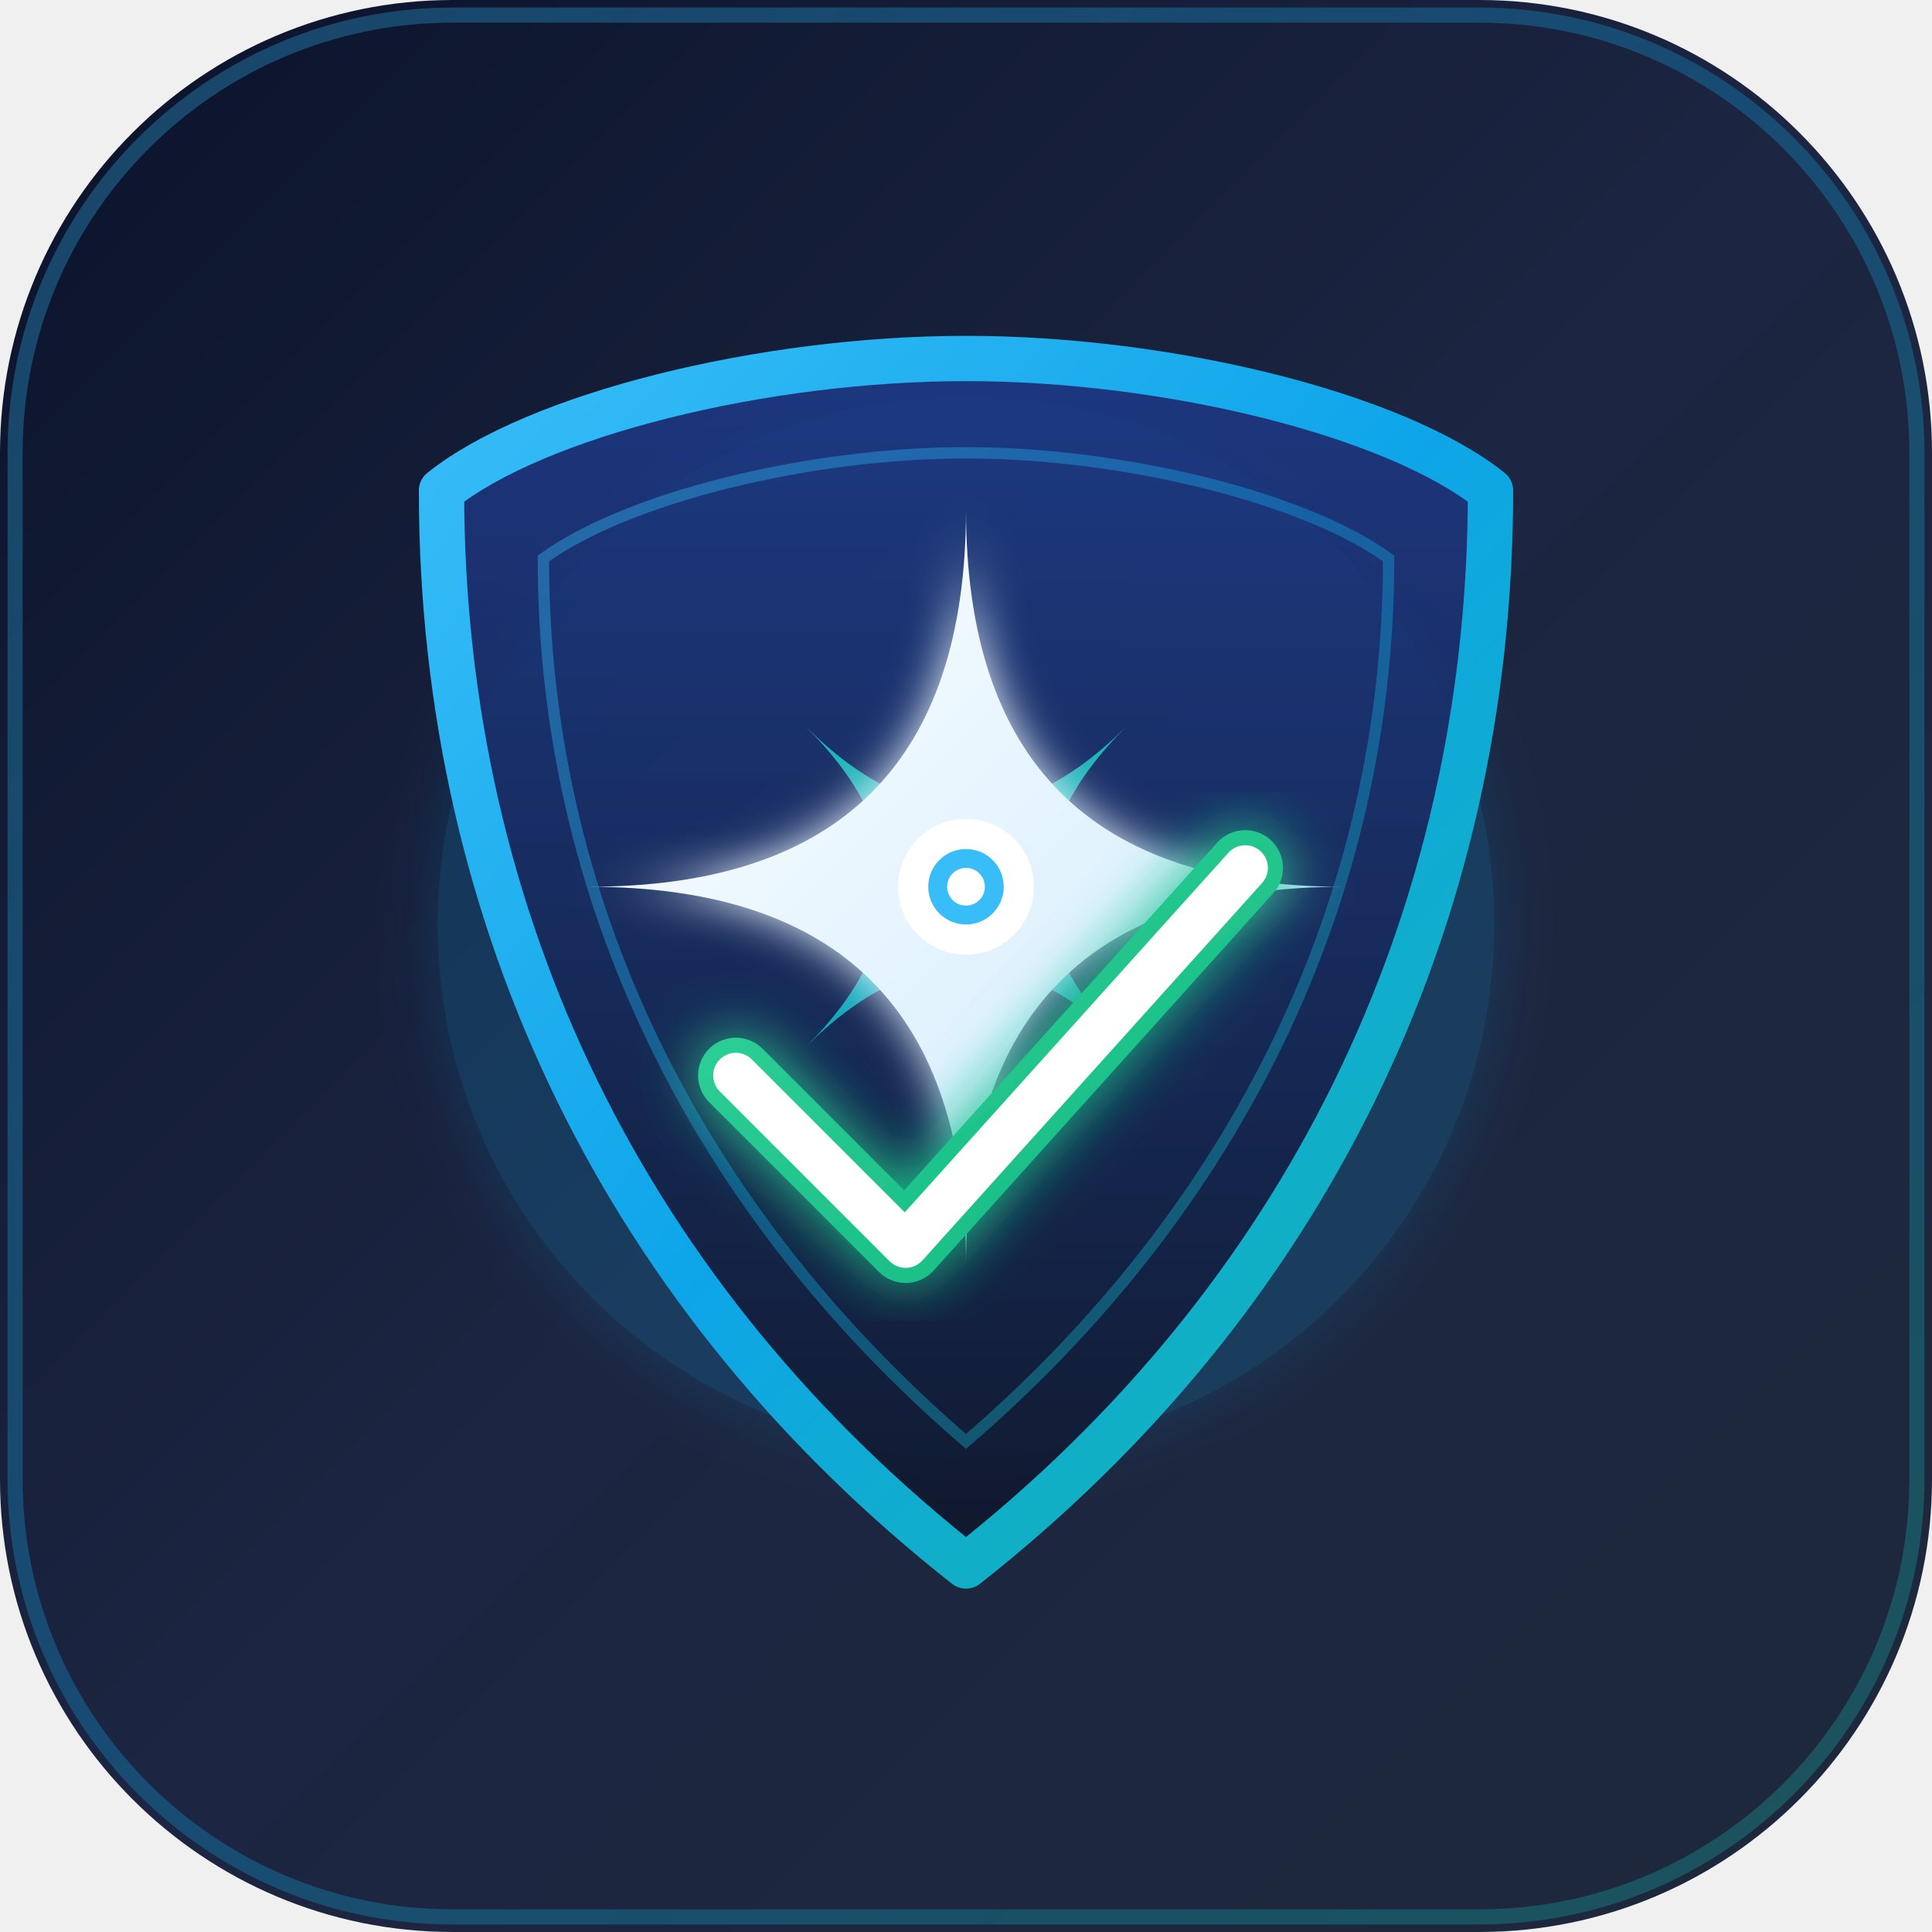
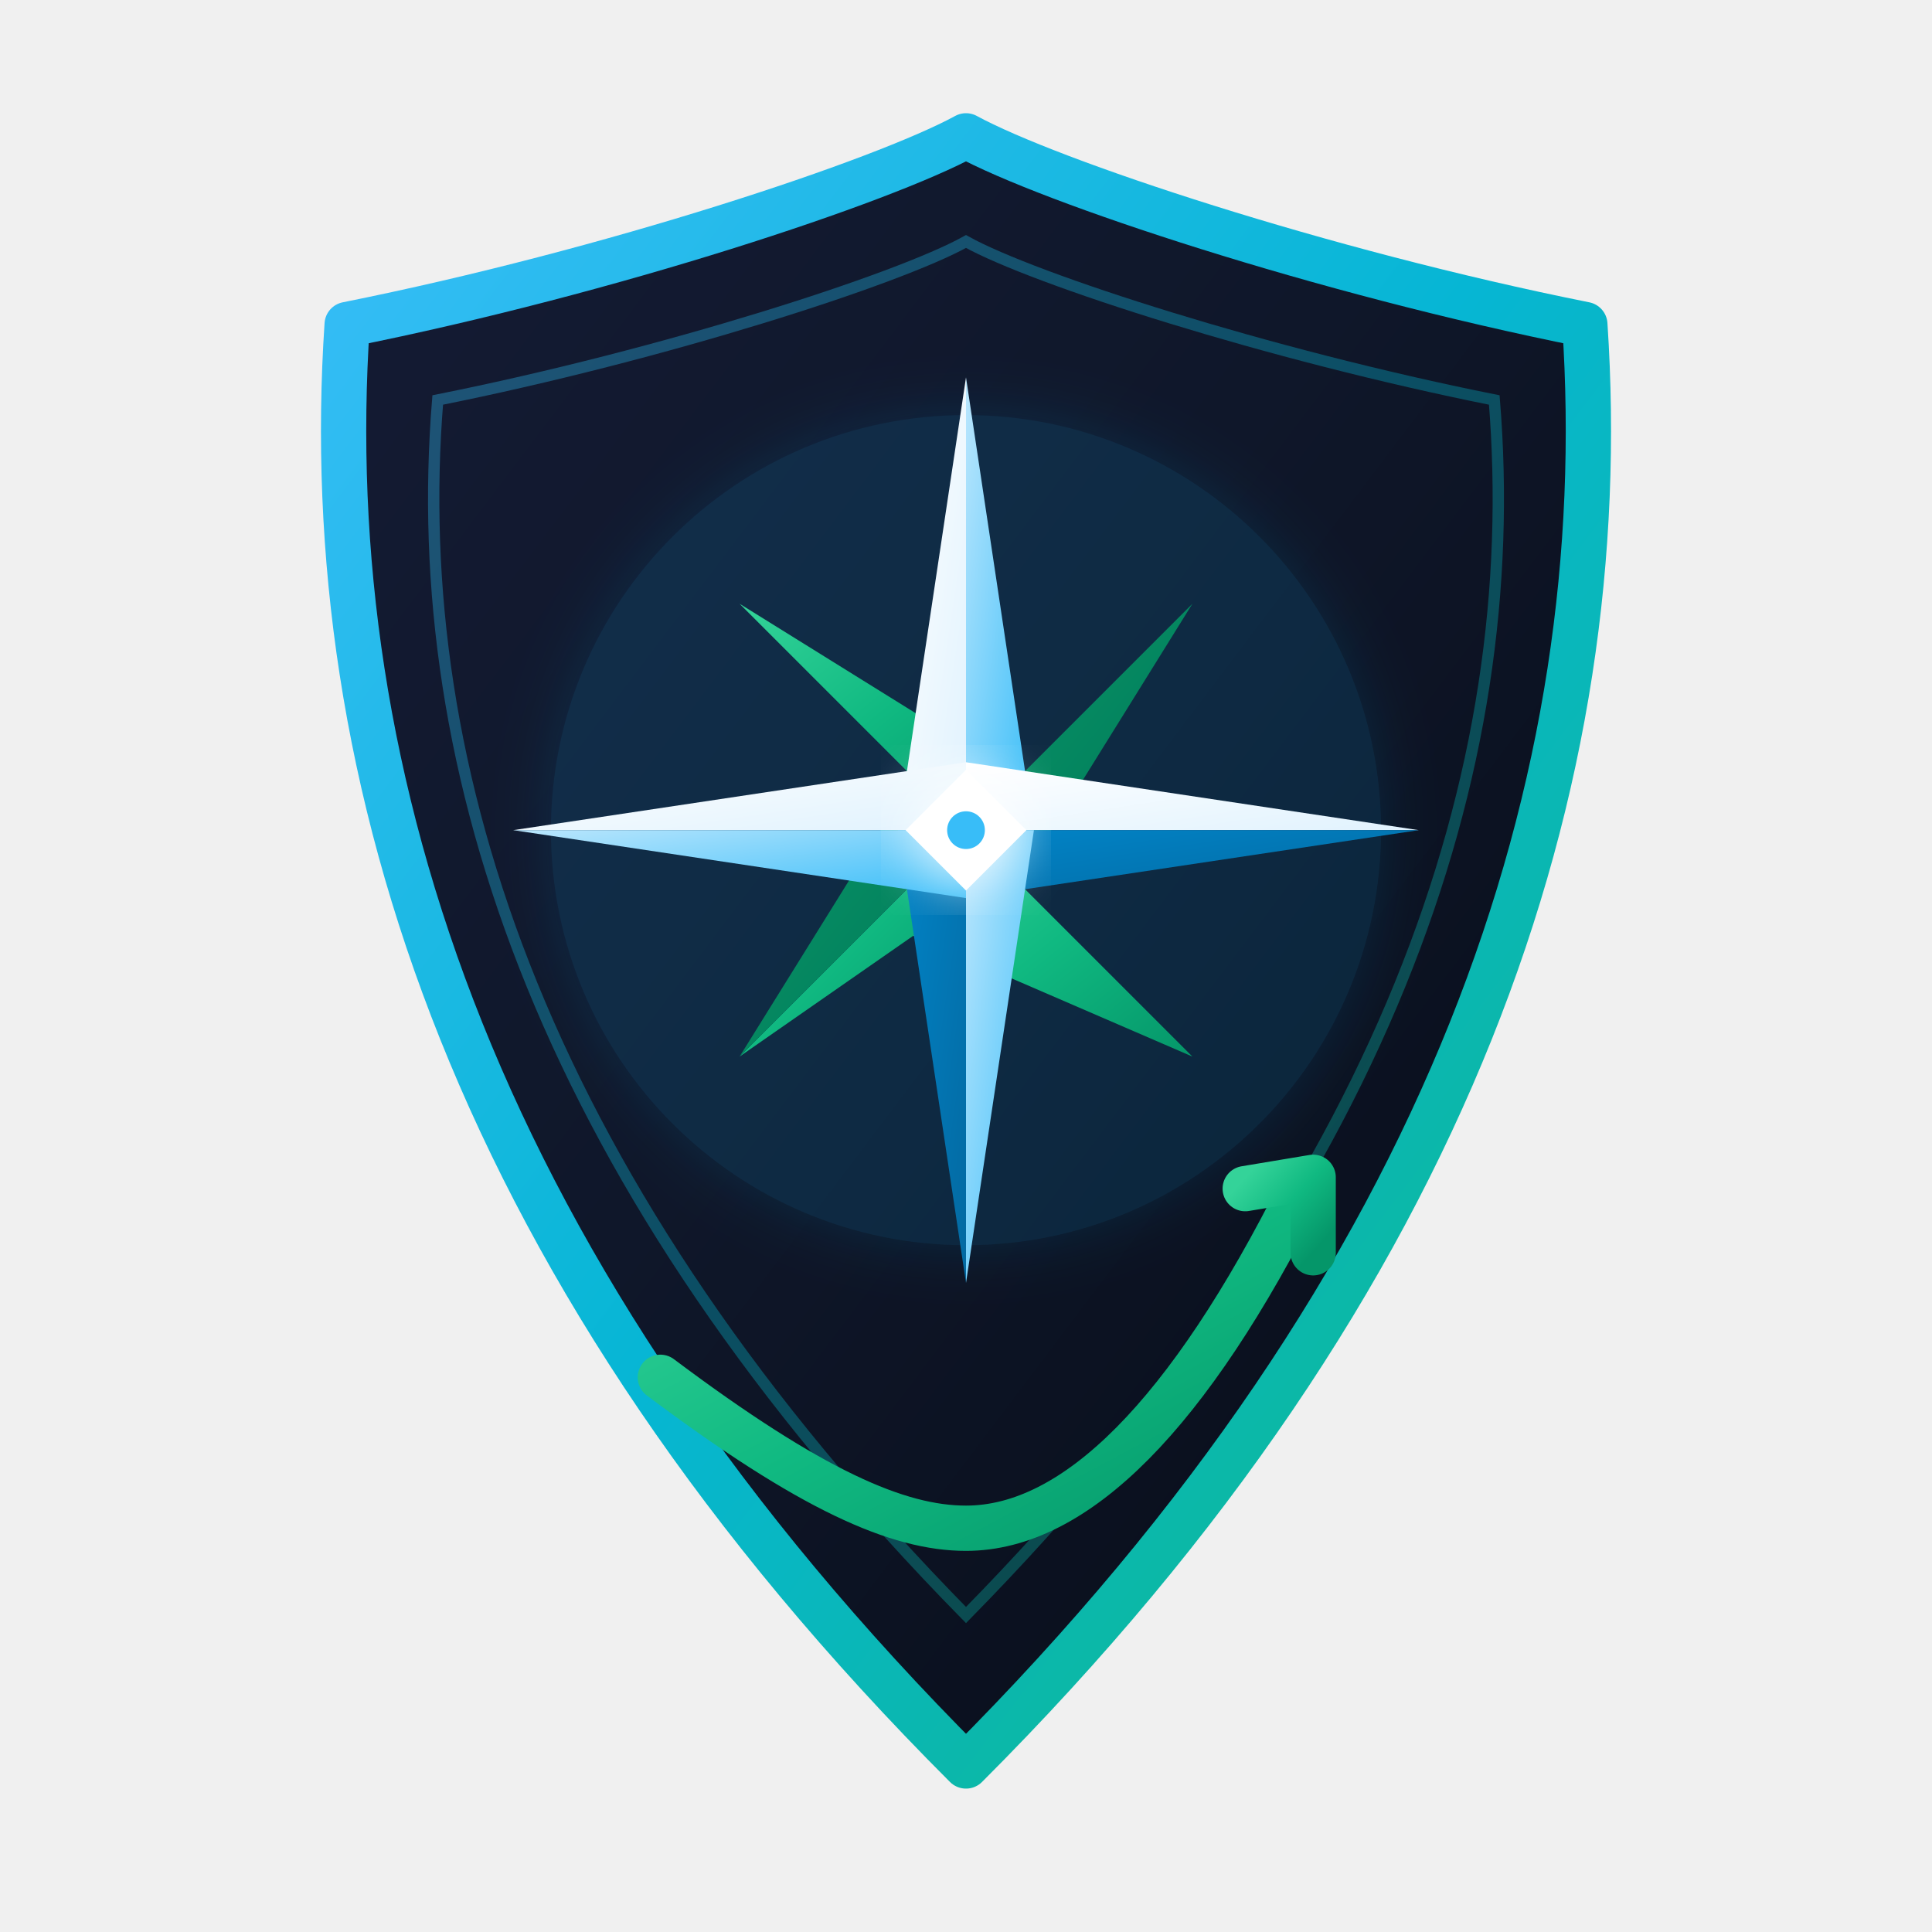
<svg xmlns="http://www.w3.org/2000/svg" viewBox="0 0 512 512" width="100%" height="100%">
  <defs>
-     <linearGradient id="bgGrad" x1="0%" y1="0%" x2="100%" y2="100%">
-       <stop offset="0%" stop-color="#0B132B" />
-       <stop offset="50%" stop-color="#1C2541" />
-       <stop offset="100%" stop-color="#1E293B" />
+     <linearGradient id="shieldGrad" x1="0%" y1="0%" x2="100%" y2="100%">
+       <stop offset="0%" stop-color="#141B34" />
+       <stop offset="45%" stop-color="#0F172A" />
+       <stop offset="100%" stop-color="#070B16" />
    </linearGradient>
-     <linearGradient id="shieldBorder" x1="0%" y1="0%" x2="100%" y2="100%">
+     <linearGradient id="crestBorder" x1="0%" y1="0%" x2="100%" y2="100%">
      <stop offset="0%" stop-color="#38BDF8" />
-       <stop offset="50%" stop-color="#0EA5E9" />
-       <stop offset="100%" stop-color="#14B8A6" />
+       <stop offset="50%" stop-color="#06B6D4" />
+       <stop offset="100%" stop-color="#10B981" />
    </linearGradient>
-     <linearGradient id="shieldFill" x1="0%" y1="0%" x2="0%" y2="100%">
-       <stop offset="0%" stop-color="#1E3A8A" stop-opacity="0.85" />
-       <stop offset="100%" stop-color="#0F172A" stop-opacity="0.95" />
+     <linearGradient id="facetLight" x1="0%" y1="0%" x2="100%" y2="100%">
+       <stop offset="0%" stop-color="#FFFFFF" />
+       <stop offset="100%" stop-color="#E0F2FE" />
    </linearGradient>
-     <linearGradient id="starGrad" x1="0%" y1="0%" x2="100%" y2="100%">
-       <stop offset="0%" stop-color="#FFFFFF" />
-       <stop offset="60%" stop-color="#E0F2FE" />
+     <linearGradient id="facetMid" x1="0%" y1="0%" x2="100%" y2="100%">
+       <stop offset="0%" stop-color="#BAE6FD" />
      <stop offset="100%" stop-color="#38BDF8" />
    </linearGradient>
-     <linearGradient id="starAccent" x1="0%" y1="0%" x2="100%" y2="100%">
-       <stop offset="0%" stop-color="#2DD4BF" />
-       <stop offset="100%" stop-color="#06B6D4" />
+     <linearGradient id="facetDark" x1="0%" y1="0%" x2="100%" y2="100%">
+       <stop offset="0%" stop-color="#0284C7" />
+       <stop offset="100%" stop-color="#0369A1" />
    </linearGradient>
-     <linearGradient id="checkGrad" x1="0%" y1="0%" x2="100%" y2="100%">
+     <linearGradient id="growthGrad" x1="0%" y1="0%" x2="100%" y2="100%">
      <stop offset="0%" stop-color="#34D399" />
-       <stop offset="100%" stop-color="#10B981" />
+       <stop offset="50%" stop-color="#10B981" />
+       <stop offset="100%" stop-color="#059669" />
    </linearGradient>
-     <filter id="glow" x="-20%" y="-20%" width="140%" height="140%">
+     <linearGradient id="growthDark" x1="0%" y1="0%" x2="100%" y2="100%">
+       <stop offset="0%" stop-color="#059669" />
+       <stop offset="100%" stop-color="#047857" />
+     </linearGradient>
+     <filter id="starBloom" x="-20%" y="-20%" width="140%" height="140%">
      <feGaussianBlur stdDeviation="8" result="blur" />
      <feComposite in="SourceGraphic" in2="blur" operator="over" />
    </filter>
-     <filter id="starGlow" x="-50%" y="-50%" width="200%" height="200%">
-       <feGaussianBlur in="SourceGraphic" stdDeviation="6" result="blur" />
-       <feMerge>
-         <feMergeNode in="blur" />
-         <feMergeNode in="SourceGraphic" />
-       </feMerge>
-     </filter>
  </defs>
-   <rect width="512" height="512" rx="120" fill="url(#bgGrad)" />
-   <rect width="504" height="504" x="4" y="4" rx="116" fill="none" stroke="url(#shieldBorder)" stroke-width="4" stroke-opacity="0.3" />
-   <circle cx="256" cy="245" r="140" fill="#0EA5E9" opacity="0.18" filter="url(#glow)" />
-   <path d="M 256 95            C 310 95, 370 110, 395 130            C 395 245, 345 345, 256 415            C 167 345, 117 245, 117 130            C 142 110, 202 95, 256 95 Z" fill="url(#shieldFill)" stroke="url(#shieldBorder)" stroke-width="12" stroke-linejoin="round" />
-   <path d="M 256 120            C 298 120, 346 132, 368 148            C 368 238, 328 320, 256 382            C 184 320, 144 238, 144 148            C 166 132, 214 120, 256 120 Z" fill="none" stroke="url(#shieldBorder)" stroke-width="3" stroke-opacity="0.4" />
-   <g transform="rotate(45, 256, 235)">
-     <path d="M 256 175              Q 256 235, 196 235              Q 256 235, 256 295              Q 256 235, 316 235              Q 256 235, 256 175 Z" fill="url(#starAccent)" opacity="0.85" />
-   </g>
-   <path d="M 256 135            Q 256 235, 156 235            Q 256 235, 256 335            Q 256 235, 356 235            Q 256 235, 256 135 Z" fill="url(#starGrad)" filter="url(#starGlow)" />
-   <circle cx="256" cy="235" r="18" fill="#FFFFFF" />
-   <circle cx="256" cy="235" r="10" fill="#38BDF8" />
-   <circle cx="256" cy="235" r="5" fill="#FFFFFF" />
-   <path d="M 195 285            L 240 330            L 330 230" fill="none" stroke="url(#checkGrad)" stroke-width="20" stroke-linecap="round" stroke-linejoin="round" filter="url(#glow)" />
-   <path d="M 195 285            L 240 330            L 330 230" fill="none" stroke="#FFFFFF" stroke-width="12" stroke-linecap="round" stroke-linejoin="round" />
+   <path d="M 256 36            C 278 48, 350 72, 420 86            C 428 206, 386 338, 256 468            C 126 338, 84 206, 92 86            C 162 72, 234 48, 256 36 Z" fill="url(#shieldGrad)" stroke="url(#crestBorder)" stroke-width="12" stroke-linejoin="round" />
+   <path d="M 256 64            C 274 74, 336 94, 396 106            C 404 204, 368 314, 256 428            C 144 314, 108 204, 116 106            C 176 94, 238 74, 256 64 Z" fill="none" stroke="url(#crestBorder)" stroke-width="3" stroke-opacity="0.35" />
+   <circle cx="256" cy="220" r="110" fill="#0EA5E9" opacity="0.14" filter="url(#starBloom)" />
+   <polygon points="256,220 316,160 270,206" fill="url(#growthGrad)" />
+   <polygon points="256,220 316,160 270,234" fill="url(#growthDark)" />
+   <polygon points="256,220 316,280 270,234" fill="url(#growthDark)" />
+   <polygon points="256,220 316,280 242,248" fill="url(#growthGrad)" />
+   <polygon points="256,220 196,280 242,248" fill="url(#growthGrad)" />
+   <polygon points="256,220 196,280 242,206" fill="url(#growthDark)" />
+   <polygon points="256,220 196,160 242,206" fill="url(#growthDark)" />
+   <polygon points="256,220 196,160 270,206" fill="url(#growthGrad)" />
+   <polygon points="256,100 256,220 238,220" fill="url(#facetLight)" />
+   <polygon points="256,100 274,220 256,220" fill="url(#facetMid)" />
+   <polygon points="376,220 256,202 256,220" fill="url(#facetLight)" />
+   <polygon points="376,220 256,220 256,238" fill="url(#facetDark)" />
+   <polygon points="256,340 274,220 256,220" fill="url(#facetMid)" />
+   <polygon points="256,340 256,220 238,220" fill="url(#facetDark)" />
+   <polygon points="136,220 256,220 256,202" fill="url(#facetLight)" />
+   <polygon points="136,220 256,238 256,220" fill="url(#facetMid)" />
+   <polygon points="256,204 272,220 256,236 240,220" fill="#FFFFFF" filter="url(#starBloom)" />
+   <circle cx="256" cy="220" r="5" fill="#38BDF8" />
+   <path d="M 175 365            C 215 395, 238 405, 256 405            C 285 405, 315 375, 345 315" fill="none" stroke="url(#growthGrad)" stroke-width="12" stroke-linecap="round" />
+   <path d="M 330 315 L 348 312 L 348 332" fill="none" stroke="url(#growthGrad)" stroke-width="12" stroke-linecap="round" stroke-linejoin="round" />
</svg>
